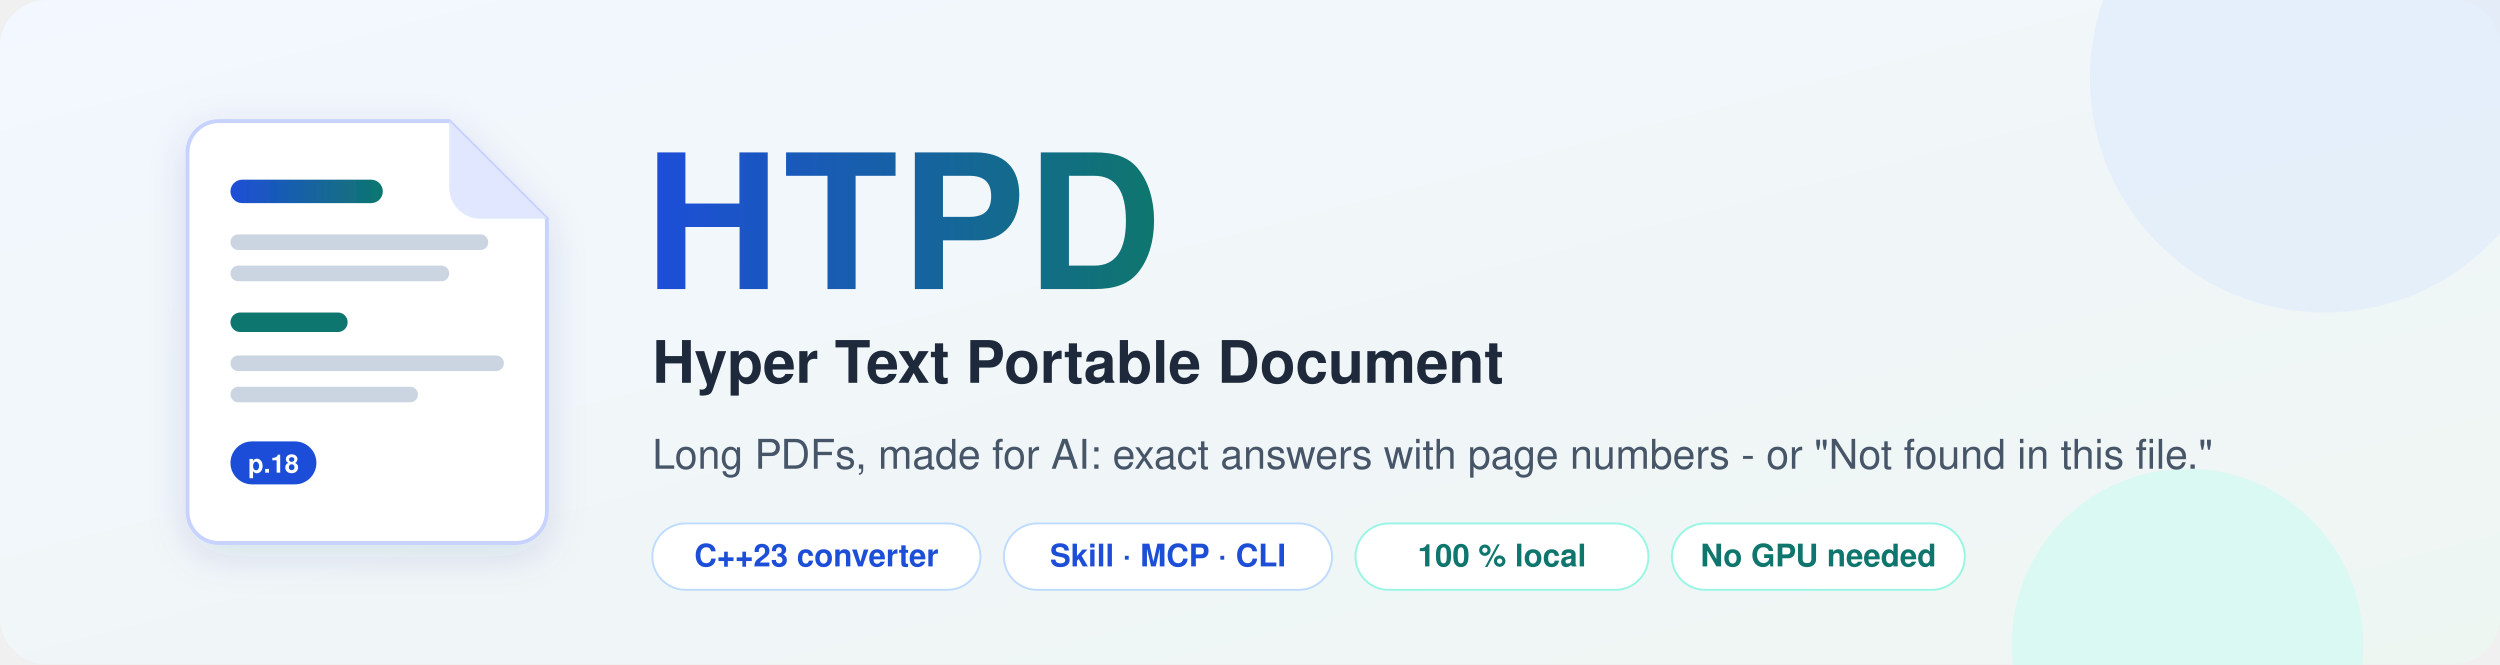
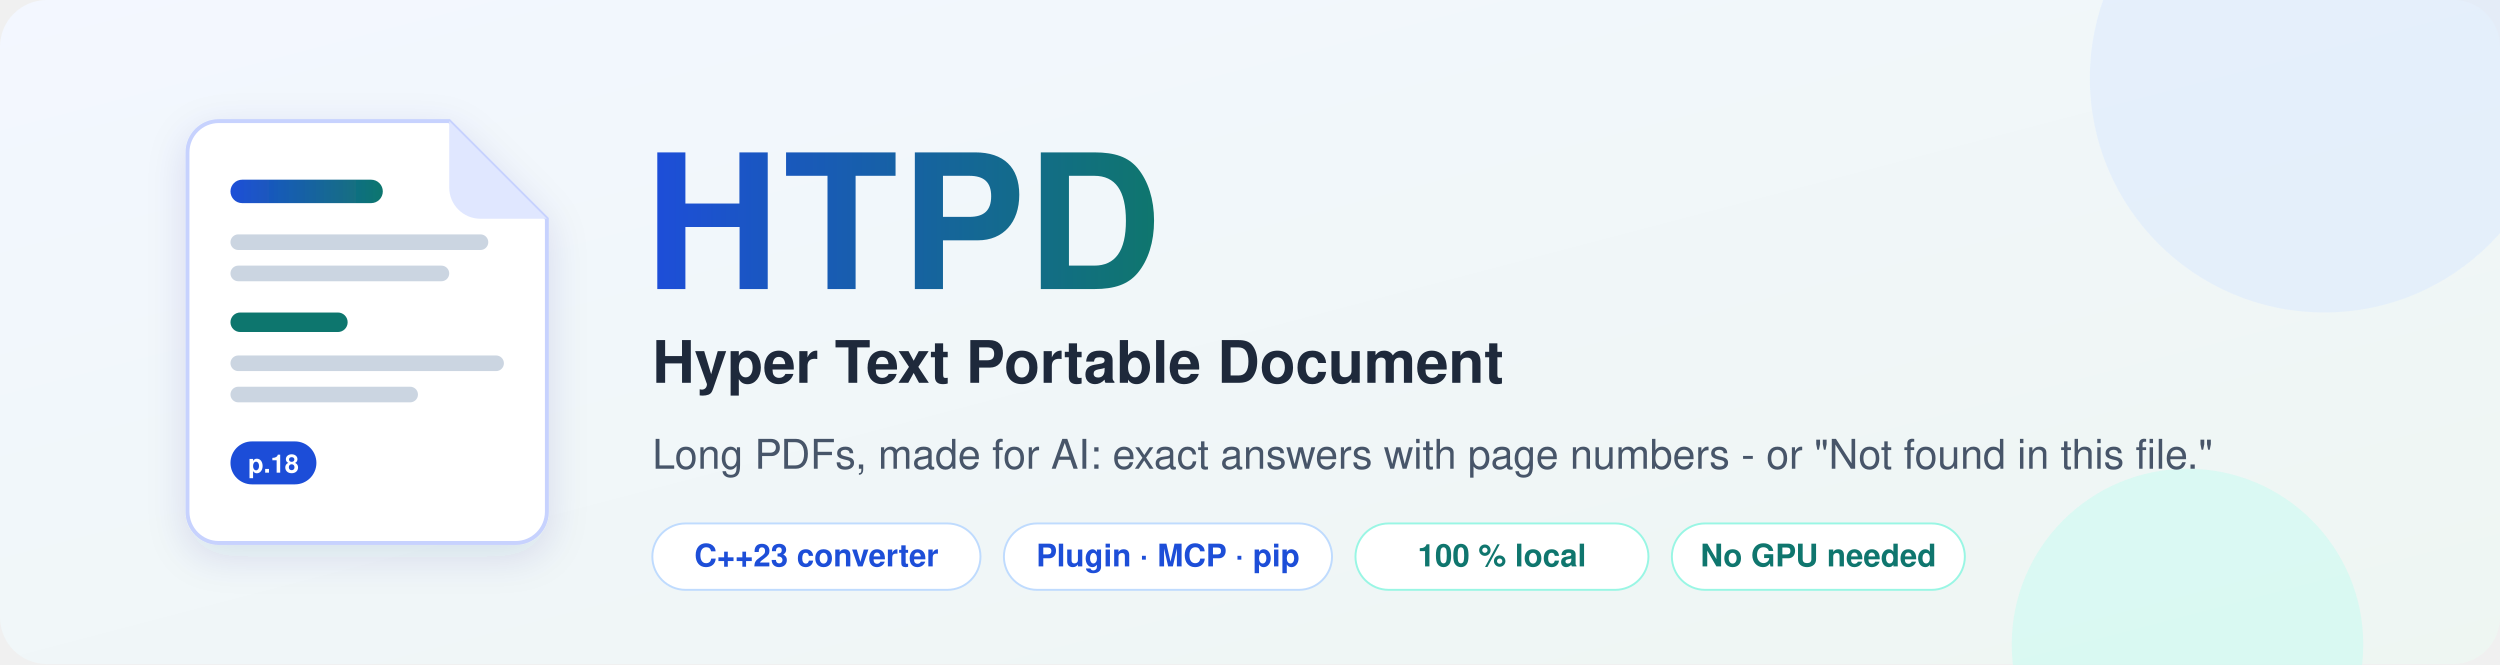
<svg xmlns="http://www.w3.org/2000/svg" width="1280" height="340" viewBox="0 0 1280 340" role="img" aria-label="HTPD - Hyper Text Portable Document">
  <defs>
    <linearGradient id="bg" x1="0" y1="0" x2="1" y2="1">
      <stop offset="0" stop-color="#f3f7ff" />
      <stop offset="1" stop-color="#eef6f2" />
    </linearGradient>
    <linearGradient id="ink" x1="0" y1="0" x2="1" y2="0">
      <stop offset="0" stop-color="#1d4ed8" />
      <stop offset="1" stop-color="#0f766e" />
    </linearGradient>
    <filter id="shadow" x="-20%" y="-20%" width="140%" height="140%">
      <feDropShadow dx="0" dy="6" stdDeviation="10" flood-color="#1e3a8a" flood-opacity="0.12" />
    </filter>
  </defs>
  <rect width="1280" height="340" rx="24" fill="url(#bg)" />
  <circle cx="1190" cy="40" r="120" fill="#dbeafe" opacity="0.55" />
  <circle cx="1120" cy="330" r="90" fill="#ccfbf1" opacity="0.6" />
  <g transform="translate(96,62)" filter="url(#shadow)">
    <path d="M0 16 a16 16 0 0 1 16 -16 h118 l50 50 v150 a16 16 0 0 1 -16 16 h-152 a16 16 0 0 1 -16 -16z" fill="#ffffff" stroke="#c7d2fe" stroke-width="2" />
    <path d="M134 0 v34 a16 16 0 0 0 16 16 h34" fill="#e0e7ff" />
    <rect x="22" y="30" width="78" height="12" rx="6" fill="url(#ink)" />
    <rect x="22" y="58" width="132" height="8" rx="4" fill="#cbd5e1" />
    <rect x="22" y="74" width="112" height="8" rx="4" fill="#cbd5e1" />
    <rect x="22" y="98" width="60" height="10" rx="5" fill="#0f766e" />
    <rect x="22" y="120" width="140" height="8" rx="4" fill="#cbd5e1" />
    <rect x="22" y="136" width="96" height="8" rx="4" fill="#cbd5e1" />
    <rect x="22" y="164" width="44" height="22" rx="11" fill="#1d4ed8" />
    <text x="44" y="180" font-family="Segoe UI, Helvetica, Arial, sans-serif" font-size="13" font-weight="700" fill="#ffffff" text-anchor="middle">p.18</text>
  </g>
  <text x="330" y="148" font-family="Segoe UI, Helvetica, Arial, sans-serif" font-size="96" font-weight="800" fill="url(#ink)" letter-spacing="2">HTPD</text>
  <text x="334" y="196" font-family="Segoe UI, Helvetica, Arial, sans-serif" font-size="30" font-weight="600" fill="#1e293b">Hyper Text Portable Document</text>
  <text x="334" y="240" font-family="Segoe UI, Helvetica, Arial, sans-serif" font-size="21" fill="#475569">Long PDFs, made for AI: exact answers with page numbers - or "Not found in this file."</text>
  <g font-family="Segoe UI, Helvetica, Arial, sans-serif" font-size="16" font-weight="600">
    <rect x="334" y="268" width="168" height="34" rx="17" fill="#ffffff" stroke="#bfdbfe" />
    <text x="418" y="290" fill="#1d4ed8" text-anchor="middle">C++23 converter</text>
    <rect x="514" y="268" width="168" height="34" rx="17" fill="#ffffff" stroke="#bfdbfe" />
-     <text x="598" y="290" fill="#1d4ed8" text-anchor="middle">Skill · MCP · CLI</text>
+     <text x="598" y="290" fill="#1d4ed8" text-anchor="middle">Plugin · MCP · pip</text>
    <rect x="694" y="268" width="150" height="34" rx="17" fill="#ffffff" stroke="#99f6e4" />
    <text x="769" y="290" fill="#0f766e" text-anchor="middle">100 % local</text>
    <rect x="856" y="268" width="150" height="34" rx="17" fill="#ffffff" stroke="#99f6e4" />
    <text x="931" y="290" fill="#0f766e" text-anchor="middle">No GPU needed</text>
  </g>
</svg>
